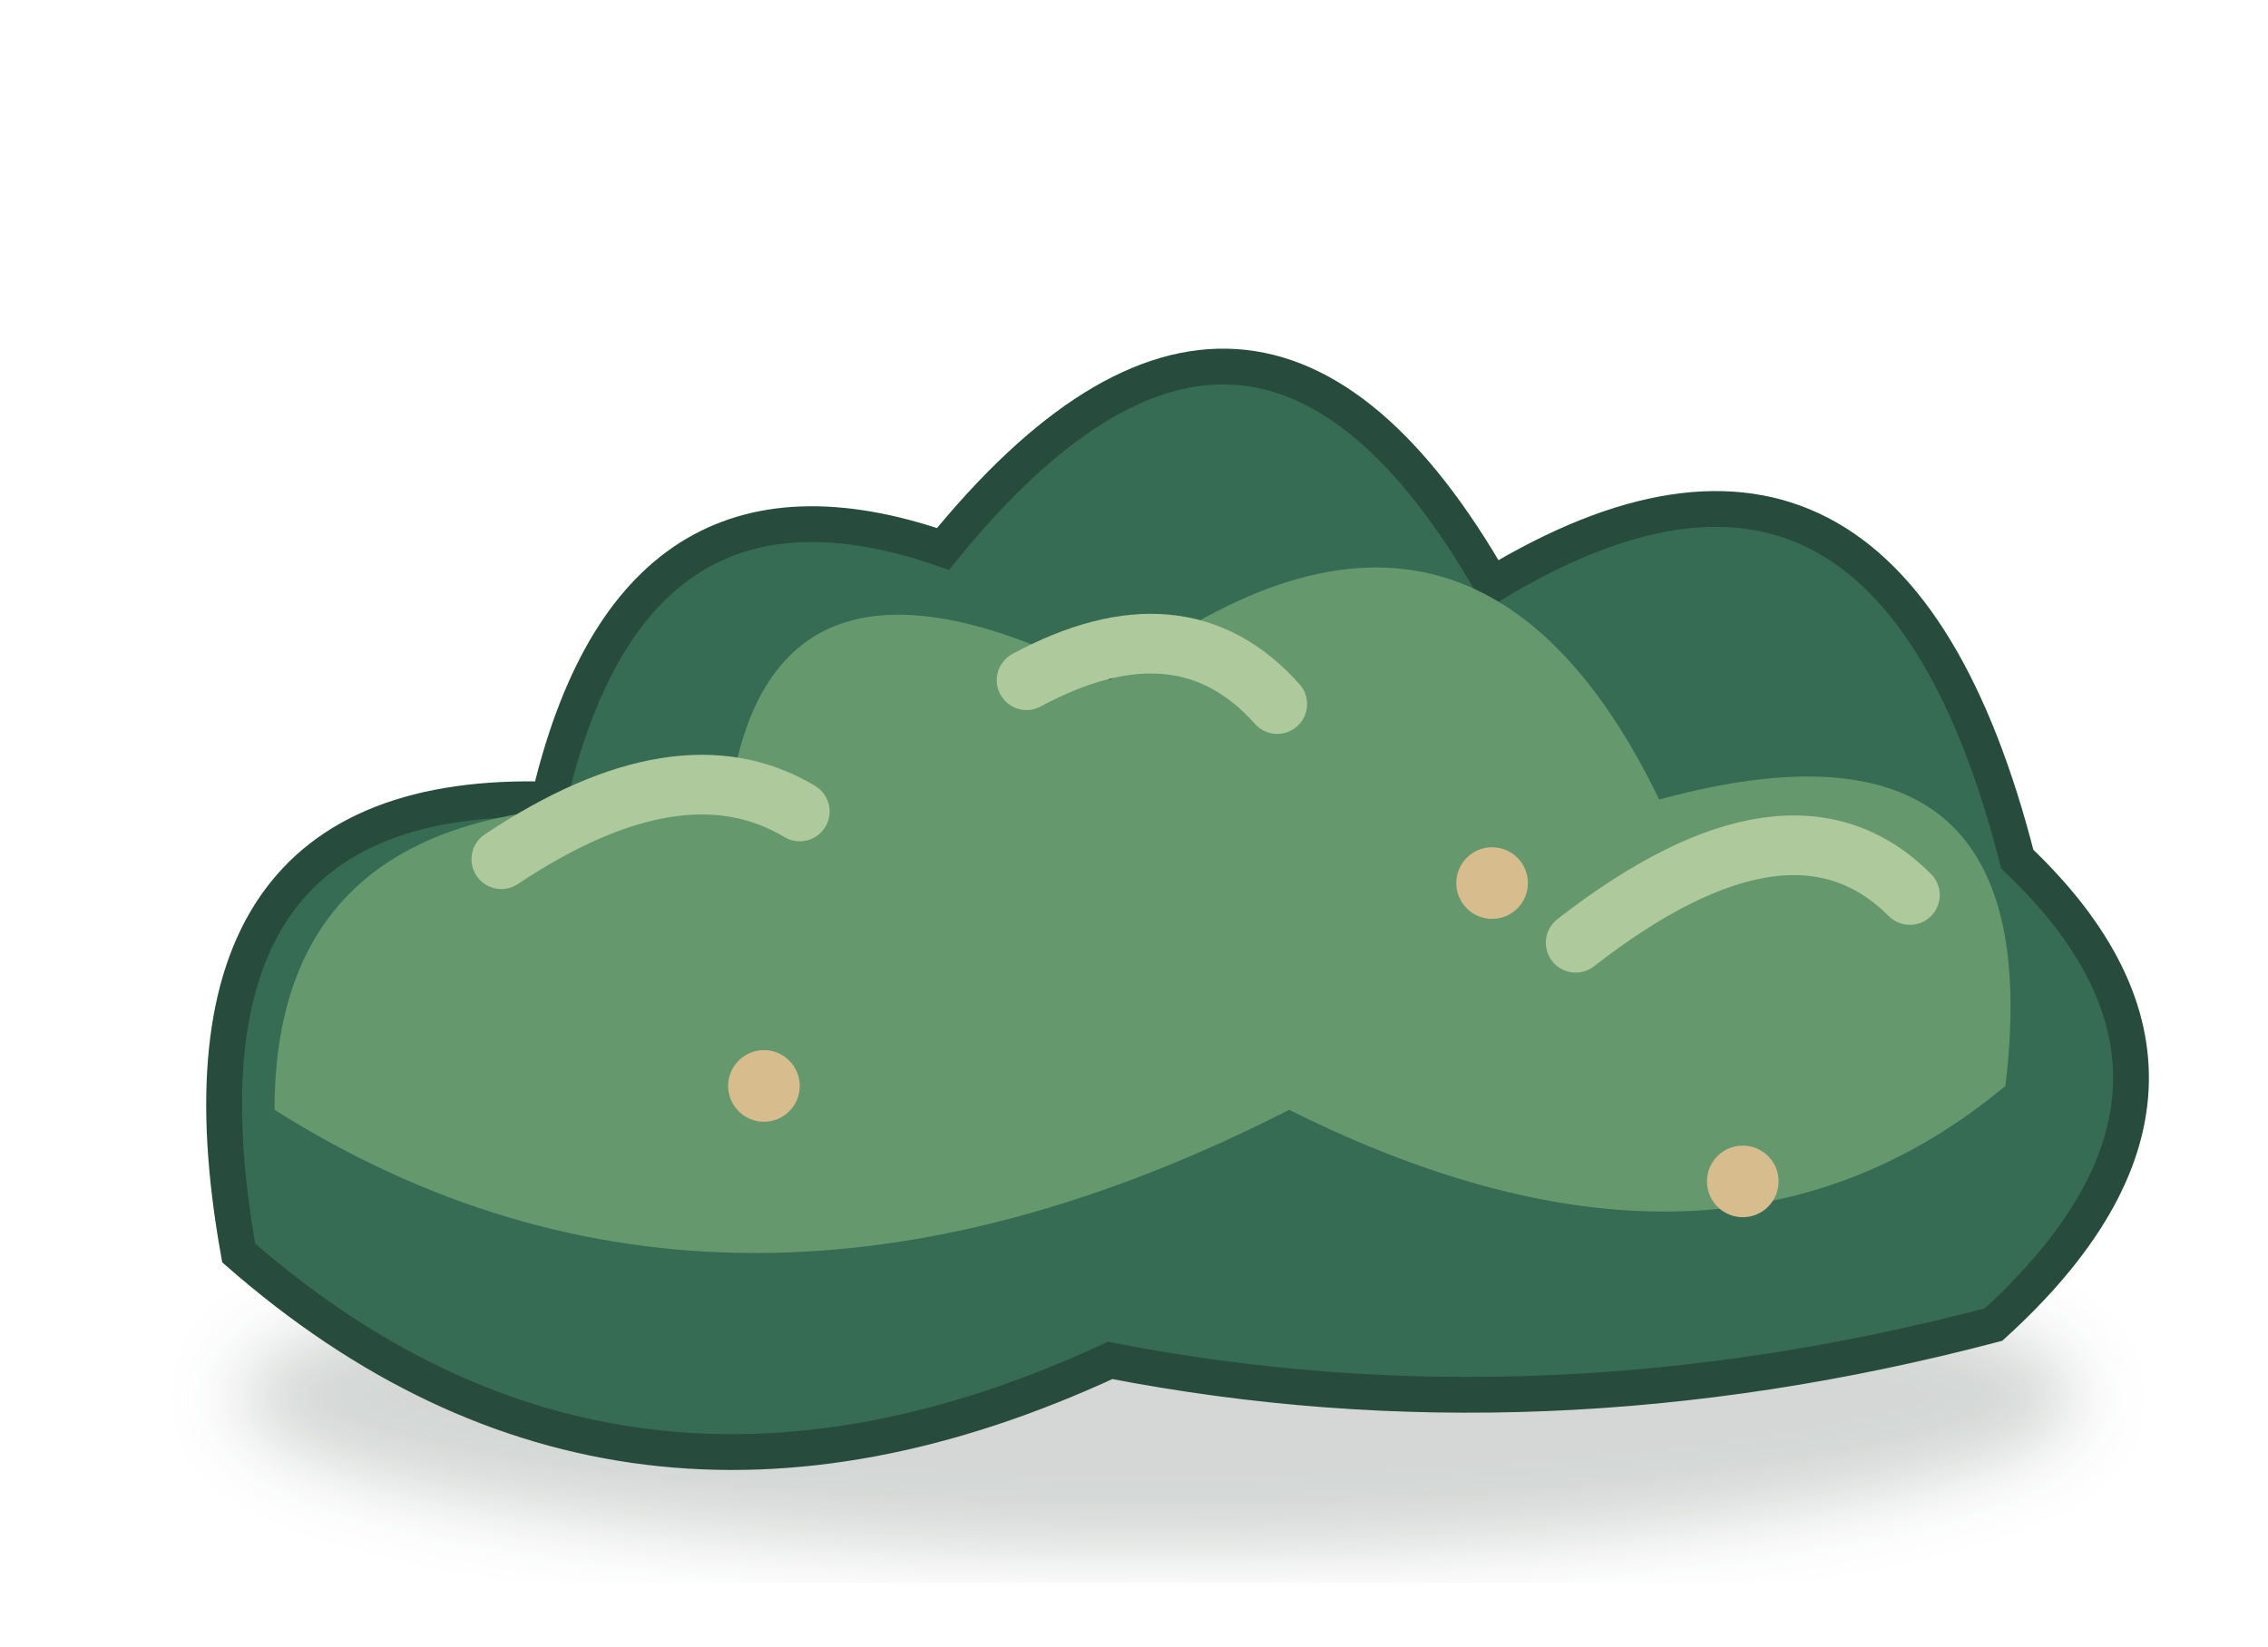
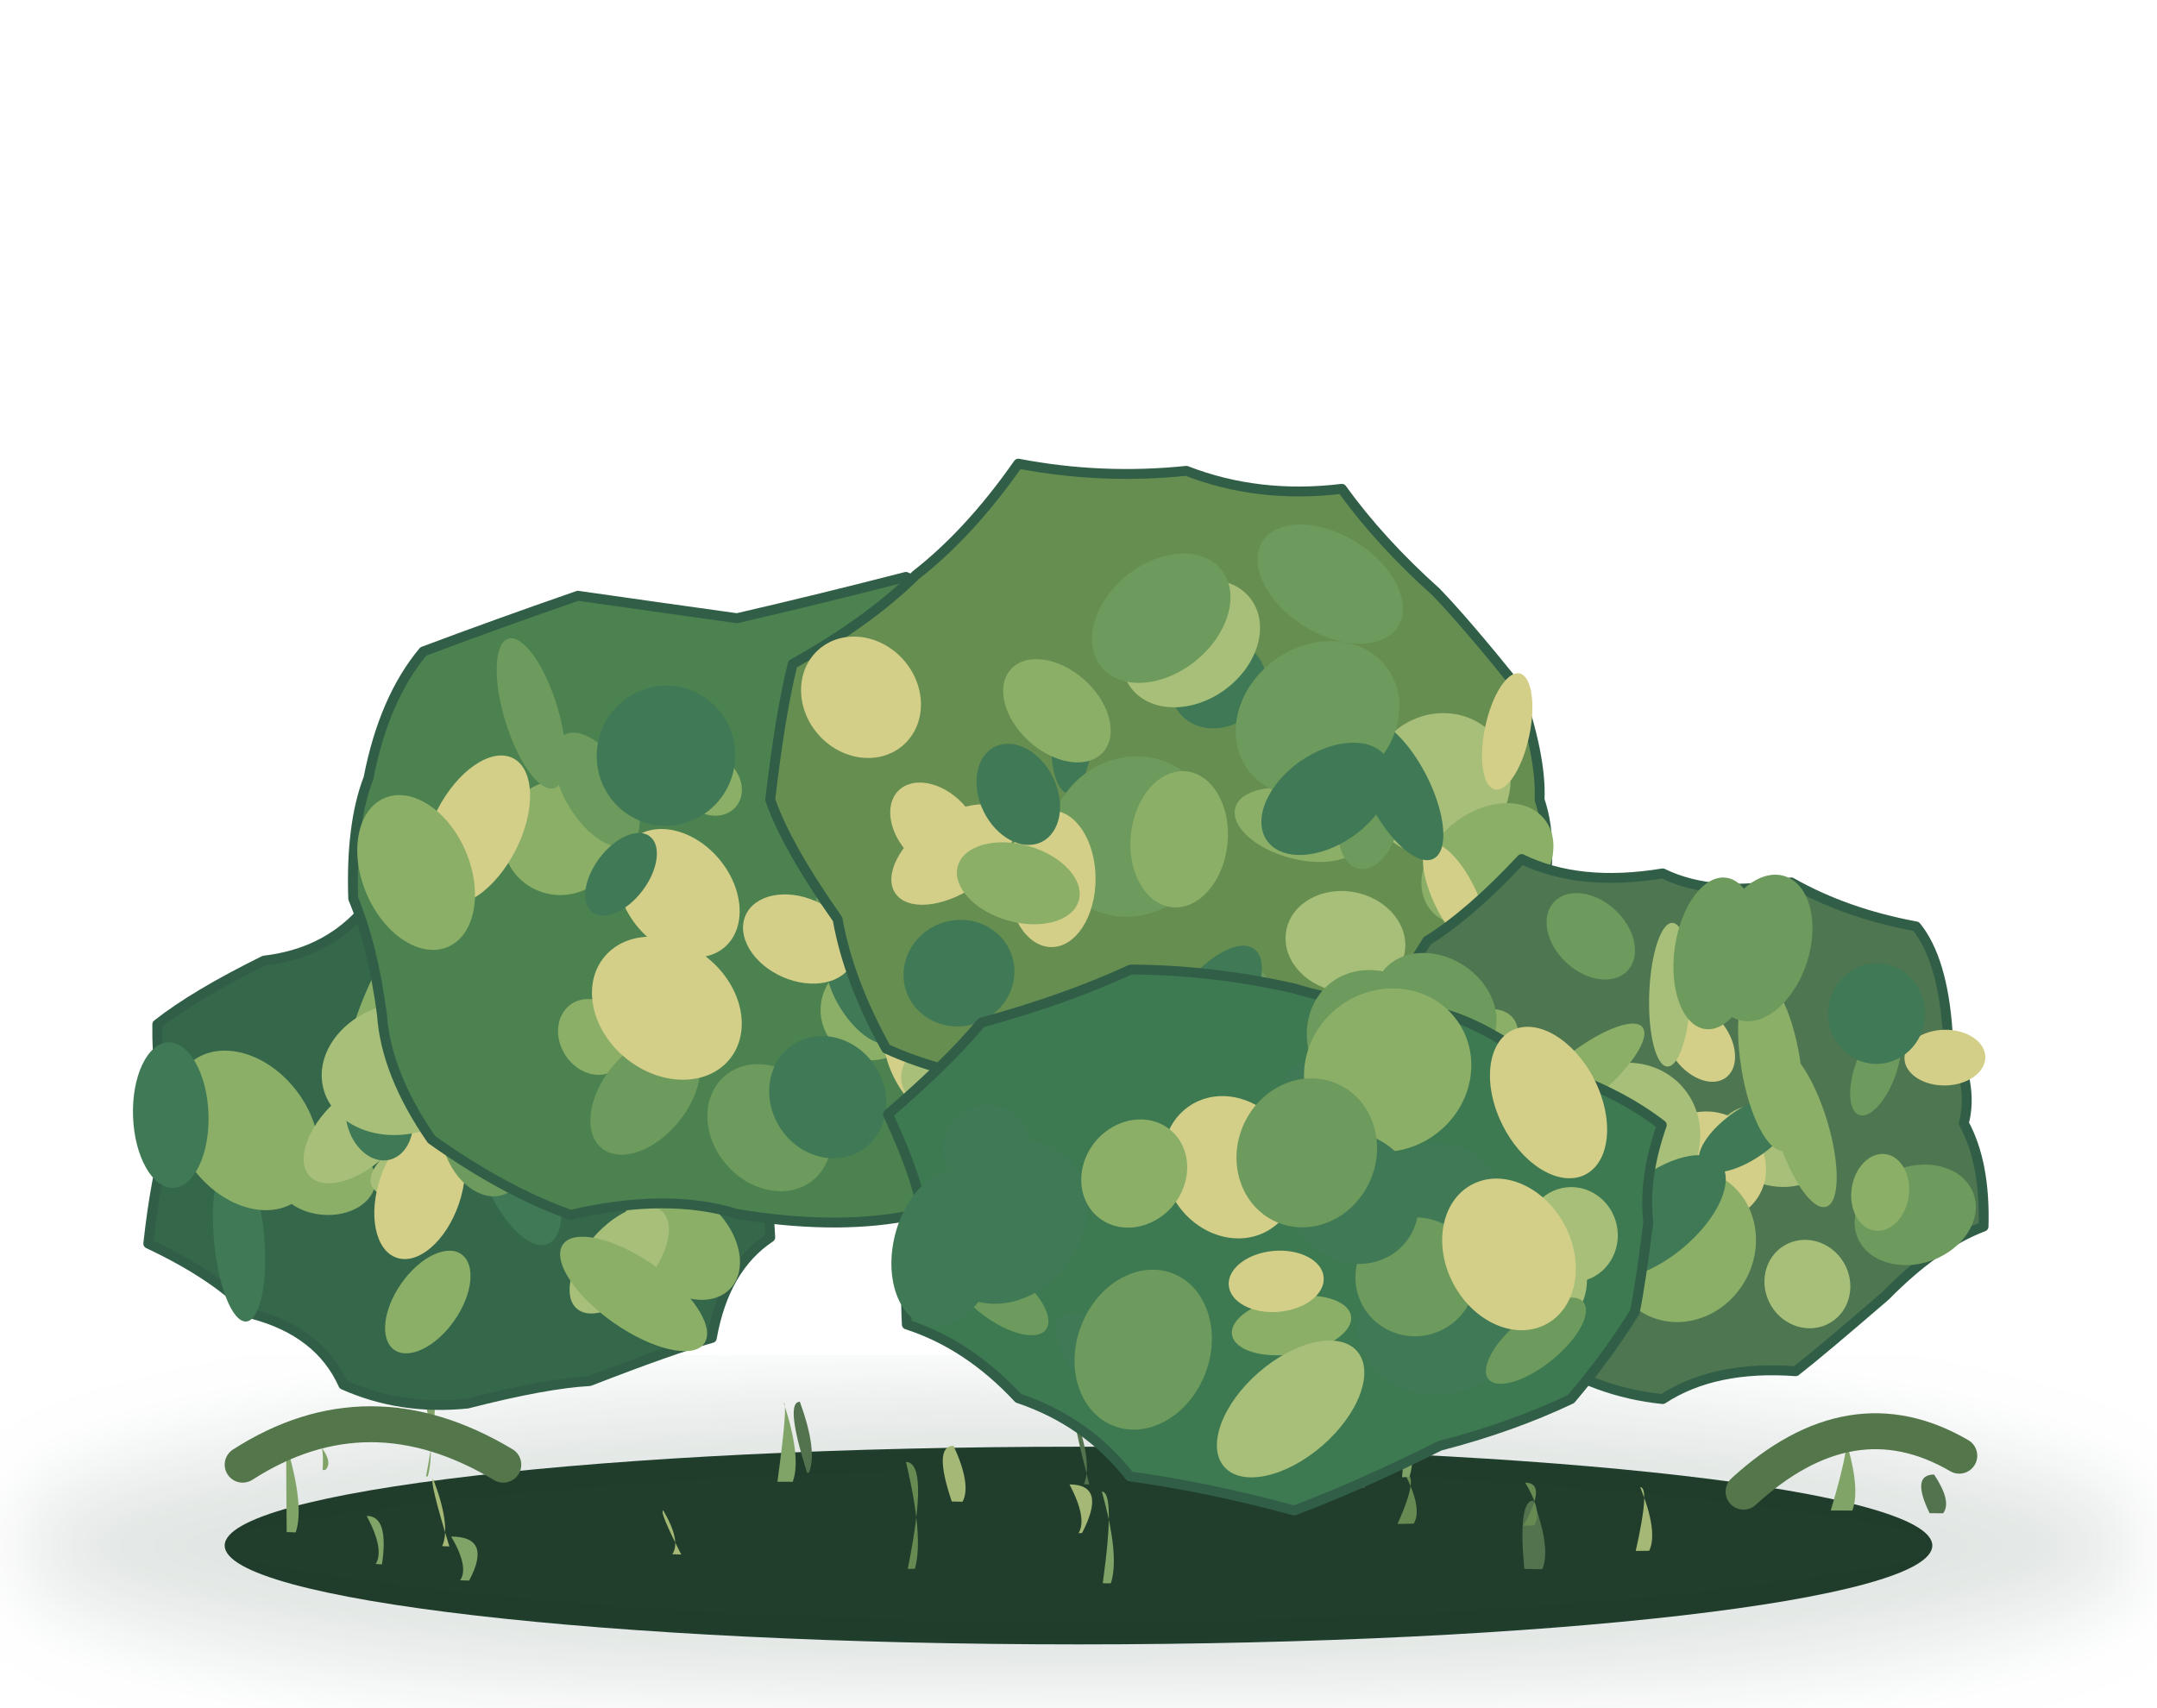
- <svg xmlns="http://www.w3.org/2000/svg" width="190" height="138" viewBox="0 0 190 138">
+ <svg xmlns="http://www.w3.org/2000/svg" width="240" height="190" viewBox="0 0 240 190">
  <defs>
-     <filter id="soft">
-       <feGaussianBlur stdDeviation="3" />
+     <linearGradient id="bark" x2=".9" y2="1">
+       <stop stop-color="#ab8d61" />
+       <stop offset=".52" stop-color="#775e42" />
+       <stop offset="1" stop-color="#4a4536" />
+     </linearGradient>
+     <linearGradient id="stone" x2=".8" y2="1">
+       <stop stop-color="#d1d1b8" />
+       <stop offset=".5" stop-color="#929a8d" />
+       <stop offset="1" stop-color="#5e7162" />
+     </linearGradient>
+     <linearGradient id="timber" x2=".55" y2="1">
+       <stop stop-color="#d3b783" />
+       <stop offset=".5" stop-color="#a77e51" />
+       <stop offset="1" stop-color="#745940" />
+     </linearGradient>
+     <linearGradient id="canopy" x2=".2" y2="1">
+       <stop stop-color="#89b66e" />
+       <stop offset=".5" stop-color="#4c8258" />
+       <stop offset="1" stop-color="#255c4a" />
+     </linearGradient>
+     <linearGradient id="deep" x2=".35" y2="1">
+       <stop stop-color="#66915a" />
+       <stop offset=".5" stop-color="#386c50" />
+       <stop offset="1" stop-color="#235244" />
+     </linearGradient>
+     <radialGradient id="glow">
+       <stop stop-color="#f3e5b1" stop-opacity=".55" />
+       <stop offset="1" stop-color="#f3e5b1" stop-opacity="0" />
+     </radialGradient>
+     <filter id="blur">
+       <feGaussianBlur stdDeviation="5" />
    </filter>
-     <linearGradient id="pine" x2=".8" y2="1">
-       <stop stop-color="#86aa74" />
-       <stop offset=".36" stop-color="#477c65" />
-       <stop offset="1" stop-color="#264d42" />
-     </linearGradient>
-     <linearGradient id="leaf" x2=".7" y2="1">
-       <stop stop-color="#add18a" />
-       <stop offset=".48" stop-color="#5d9a72" />
-       <stop offset="1" stop-color="#346754" />
-     </linearGradient>
-     <linearGradient id="stone" x2=".9" y2="1">
-       <stop stop-color="#c8c4a8" />
-       <stop offset=".55" stop-color="#9b9d8c" />
-       <stop offset="1" stop-color="#646f69" />
-     </linearGradient>
-     <linearGradient id="wood" x2=".7" y2="1">
-       <stop stop-color="#9d7958" />
-       <stop offset="1" stop-color="#574535" />
-     </linearGradient>
  </defs>
-   <ellipse cx="97" cy="117" rx="77" ry="13" fill="#26382e" opacity=".2" filter="url(#soft)" />
-   <path d="M20 105 Q13 66 46 67 Q53 37 79 46 Q105 14 125 49 Q158 29 169 72 Q189 91 167 111 Q129 121 93 114 Q52 133 20 105Z" fill="#376c54" stroke="#274c3d" stroke-width="3" />
-   <path d="M23 93 Q23 64 61 68 Q64 42 93 57 Q123 34 139 67 Q172 58 168 91 Q144 111 108 93 Q61 117 23 93Z" fill="#6a9c70" opacity=".92" />
-   <path d="M42 72q15-10 25-4 M86 57q13-7 21 2 M132 79q18-14 28-4" stroke="#aec99b" stroke-width="5" fill="none" stroke-linecap="round" />
-   <g fill="#d7bd8e">
-     <circle cx="64" cy="91" r="3" />
-     <circle cx="125" cy="74" r="3" />
-     <circle cx="146" cy="99" r="3" />
-   </g>
+   <ellipse cx="120" cy="172" rx="95" ry="11" fill="#213e2c" />
+   <ellipse cx="120" cy="172" rx="118.75" ry="17.6" fill="#173b27" opacity=".13" filter="url(#blur)" />
+   <path d="M31.9 170.5q-0.1 -9.6 0.0 -9.6q2 6.747 1 9.638" fill="#80a368" />
+   <path d="M75.8 173.0q-2.5 -4.9 -2.0 -4.9q2 3.407 1 4.868" fill="#a6b875" />
+   <path d="M42.5 174.1q0.8 -5.4 -1.7 -5.4q2 3.748 1 5.354" fill="#80a368" />
+   <path d="M47.4 164.3q2.3 -11.8 -0.8 -11.8q2 8.269 1 11.813" fill="#80a368" />
+   <path d="M101.0 174.6q2.4 -11.9 -0.2 -11.9q2 8.321 1 11.887" fill="#668a52" />
+   <path d="M105.9 167.1q-2.1 -6.2 0.2 -6.2q2 4.358 1 6.226" fill="#a6b875" />
+   <path d="M169.6 174.6q-0.7 -7.6 1.0 -7.6q2 5.343 1 7.633" fill="#53734e" />
+   <path d="M148.9 165.6q-1.0 -4.0 1.9 -4.0q2 2.766 1 3.951" fill="#668a52" />
+   <path d="M120.4 170.6q2.8 -5.4 -1.4 -5.4q2 3.801 1 5.431" fill="#a6b875" />
+   <path d="M145.1 164.2q-2.9 -8.5 -1.5 -8.5q2 5.95 1 8.5" fill="#53734e" />
+   <path d="M50.0 172.1q-2.3 -7.5 -1.8 -7.5q2 5.228 1 7.469" fill="#a6b875" />
+   <path d="M155.5 169.6q2.5 -5.6 0.8 -5.6q2 3.894 1 5.563" fill="#668a52" />
+   <path d="M89.8 163.9q-2.5 -7.9 -0.8 -7.9q2 5.526 1 7.894" fill="#53734e" />
+   <path d="M86.5 164.9q1.2 -8.8 0.7 -8.8q2 6.165 1 8.807" fill="#80a368" />
+   <path d="M122.7 176.2q1.4 -10.2 -0.1 -10.2q2 7.143 1 10.205" fill="#80a368" />
+   <path d="M214.7 168.4q-2.1 -4.3 0.5 -4.3q2 3.018 1 4.312" fill="#53734e" />
+   <path d="M121.2 165.2q-2.0 -7.8 -1.6 -7.8q2 5.446 1 7.779" fill="#53734e" />
+   <path d="M128.2 164.7q-1.3 -11.2 -0.5 -11.2q2 7.864 1 11.234" fill="#668a52" />
+   <path d="M52.2 175.9q2.6 -4.9 -2.0 -4.9q2 3.407 1 4.867" fill="#80a368" />
+   <path d="M156.0 164.4q0.8 -8.6 -0.2 -8.6q2 5.999 1 8.57" fill="#80a368" />
+   <path d="M203.7 168.1q2.6 -8.7 1.4 -8.7q2 6.095 1 8.707" fill="#80a368" />
+   <path d="M169.5 169.8q2.7 -4.8 0.2 -4.8q2 3.327 1 4.753" fill="#668a52" />
+   <path d="M35.9 163.6q0.2 -3.2 -0.7 -3.2q2 2.229 1 3.184" fill="#80a368" />
+   <path d="M182.0 172.6q1.6 -7.1 0.5 -7.1q2 4.958 1 7.084" fill="#a6b875" />
+   <path d="M83.7 126.0Q85.336 129.783 85.7 137.7Q80.577 141.108 79.2 148.9Q74.805 150.119 65.6 153.7Q60.748 153.958 52.0 156.2Q44.594 156.958 38.2 154.1Q35.539 148.173 28.0 146.2Q24.276 142.063 16.5 138.4Q17.299 131.057 18.8 126.0Q17.427 119.98 17.5 114.0Q21.688 110.698 29.4 106.9Q35.989 106.132 40.1 101.7Q46.108 102.008 52.0 98.9Q58.899 98.467 67.0 95.5Q72.168 98.998 75.9 105.9Q78.378 108.138 84.8 114.5Q83.383 122.707 83.7 126.0Z" fill="#35684b" stroke="#315e47" stroke-width="1.1" stroke-linecap="round" stroke-linejoin="round" />
+   <ellipse cx="75.2" cy="131.1" rx="5.3" ry="6.4" fill="#d3cf89" transform="rotate(1 75.2 131.1)" />
+   <ellipse cx="47.6" cy="144.9" rx="6.5" ry="3.6" fill="#8caf68" transform="rotate(-55 47.6 144.9)" />
+   <ellipse cx="75.9" cy="138.3" rx="5.2" ry="7.4" fill="#8caf68" transform="rotate(-46 75.9 138.3)" />
+   <ellipse cx="57.5" cy="129.9" rx="3.9" ry="9.2" fill="#407955" transform="rotate(-22 57.5 129.9)" />
+   <ellipse cx="26.6" cy="137.8" rx="2.8" ry="9.3" fill="#407955" transform="rotate(-5 26.6 137.8)" />
+   <ellipse cx="36.2" cy="131.1" rx="5.6" ry="4.1" fill="#8caf68" transform="rotate(5 36.2 131.1)" />
+   <ellipse cx="52.6" cy="105.3" rx="8.0" ry="5.7" fill="#a7bf78" transform="rotate(28 52.6 105.3)" />
+   <ellipse cx="44.0" cy="118.9" rx="2.7" ry="5.3" fill="#6d9a5d" transform="rotate(54 44.0 118.9)" />
+   <ellipse cx="27.3" cy="125.8" rx="7.2" ry="9.7" fill="#8caf68" transform="rotate(-37 27.3 125.8)" />
+   <ellipse cx="46.6" cy="122.2" rx="8.2" ry="3.1" fill="#d3cf89" transform="rotate(-42 46.6 122.2)" />
+   <ellipse cx="68.9" cy="140.2" rx="7.2" ry="3.8" fill="#a7bf78" transform="rotate(-49 68.9 140.2)" />
+   <ellipse cx="42.4" cy="112.1" rx="2.2" ry="9.4" fill="#8caf68" transform="rotate(22 42.4 112.1)" />
+   <ellipse cx="48.9" cy="129.0" rx="8.1" ry="3.5" fill="#a7bf78" transform="rotate(-21 48.9 129.0)" />
+   <ellipse cx="46.7" cy="132.5" rx="4.6" ry="7.9" fill="#d3cf89" transform="rotate(19 46.7 132.5)" />
+   <ellipse cx="19.0" cy="124.1" rx="4.2" ry="8.1" fill="#407955" transform="rotate(-2 19.0 124.1)" />
+   <ellipse cx="72.4" cy="124.6" rx="8.9" ry="4.0" fill="#6d9a5d" transform="rotate(12 72.4 124.6)" />
+   <ellipse cx="40.0" cy="125.7" rx="7.6" ry="4.1" fill="#a7bf78" transform="rotate(-43 40.0 125.7)" />
+   <ellipse cx="42.2" cy="124.2" rx="3.7" ry="5.0" fill="#407955" transform="rotate(-13 42.2 124.2)" />
+   <ellipse cx="70.5" cy="144.0" rx="3.9" ry="9.6" fill="#8caf68" transform="rotate(-55 70.5 144.0)" />
+   <ellipse cx="48.4" cy="120.6" rx="4.4" ry="7.4" fill="#d3cf89" transform="rotate(-6 48.4 120.6)" />
+   <ellipse cx="69.9" cy="120.1" rx="4.0" ry="9.5" fill="#d3cf89" transform="rotate(38 69.9 120.1)" />
+   <ellipse cx="52.4" cy="110.3" rx="2.7" ry="9.7" fill="#6d9a5d" transform="rotate(7 52.4 110.3)" />
+   <ellipse cx="53.9" cy="126.6" rx="4.7" ry="6.7" fill="#6d9a5d" transform="rotate(-18 53.9 126.6)" />
+   <ellipse cx="63.3" cy="108.8" rx="5.7" ry="8.3" fill="#a7bf78" transform="rotate(15 63.3 108.8)" />
+   <ellipse cx="61.3" cy="105.2" rx="5.8" ry="3.7" fill="#407955" transform="rotate(-43 61.3 105.2)" />
+   <ellipse cx="52.3" cy="112.7" rx="4.4" ry="9.2" fill="#d3cf89" transform="rotate(13 52.3 112.7)" />
+   <ellipse cx="44.8" cy="118.9" rx="9.1" ry="7.3" fill="#a7bf78" transform="rotate(-14 44.8 118.9)" />
+   <path d="M121.2 100.0Q123.914 109.348 128.0 115.0Q120.362 119.781 117.0 127.6Q108.09 132.268 100.6 135.4Q92.532 136.843 82.0 135.1Q74.278 132.693 63.5 135.2Q56.111 132.579 48.0 126.8Q42.931 119.444 42.5 112.9Q41.46 105.163 39.3 100.0Q39.02 91.721 41.0 86.6Q42.717 77.748 47.1 72.5Q54.775 69.611 64.3 66.3Q71.808 67.378 82.0 68.8Q91.401 66.628 100.8 64.2Q107.345 67.412 115.7 73.5Q117.206 79.23 120.8 87.3Q119.035 96.06 121.2 100.0Z" fill="#4c8250" stroke="#315e47" stroke-width="1.1" stroke-linecap="round" stroke-linejoin="round" />
+   <ellipse cx="117.6" cy="107.2" rx="7.5" ry="9.8" fill="#6d9a5d" transform="rotate(25 117.6 107.2)" />
+   <ellipse cx="62.4" cy="93.2" rx="6.5" ry="6.4" fill="#8caf68" transform="rotate(-18 62.4 93.2)" />
+   <ellipse cx="96.9" cy="112.4" rx="5.6" ry="5.6" fill="#8caf68" transform="rotate(-27 96.9 112.4)" />
+   <ellipse cx="85.6" cy="125.5" rx="6.3" ry="7.6" fill="#6d9a5d" transform="rotate(-41 85.6 125.5)" />
+   <ellipse cx="104.9" cy="116.9" rx="6.2" ry="8.7" fill="#d3cf89" transform="rotate(-24 104.9 116.9)" />
+   <ellipse cx="66.4" cy="87.9" rx="3.6" ry="7.1" fill="#6d9a5d" transform="rotate(-31 66.4 87.9)" />
+   <ellipse cx="53.0" cy="92.4" rx="4.9" ry="9.0" fill="#d3cf89" transform="rotate(27 53.0 92.4)" />
+   <ellipse cx="79.0" cy="87.3" rx="3.2" ry="3.8" fill="#8caf68" transform="rotate(-48 79.0 87.3)" />
+   <ellipse cx="103.5" cy="119.6" rx="3.4" ry="3.1" fill="#a7bf78" transform="rotate(-49 103.5 119.6)" />
+   <ellipse cx="59.1" cy="79.4" rx="3.0" ry="8.7" fill="#6d9a5d" transform="rotate(-17 59.1 79.4)" />
+   <ellipse cx="75.5" cy="99.4" rx="5.9" ry="7.9" fill="#d3cf89" transform="rotate(-40 75.5 99.4)" />
+   <ellipse cx="95.1" cy="96.1" rx="2.3" ry="8.0" fill="#6d9a5d" transform="rotate(31 95.1 96.1)" />
+   <ellipse cx="66.0" cy="115.4" rx="3.7" ry="4.4" fill="#8caf68" transform="rotate(-32 66.0 115.4)" />
+   <ellipse cx="46.3" cy="97.1" rx="6.0" ry="9.0" fill="#8caf68" transform="rotate(-23 46.3 97.1)" />
+   <ellipse cx="69.1" cy="97.3" rx="5.3" ry="3.0" fill="#407955" transform="rotate(-53 69.1 97.3)" />
+   <ellipse cx="94.3" cy="83.3" rx="7.9" ry="8.7" fill="#a7bf78" transform="rotate(11 94.3 83.3)" />
+   <ellipse cx="71.8" cy="121.8" rx="7.7" ry="4.8" fill="#6d9a5d" transform="rotate(-51 71.8 121.8)" />
+   <ellipse cx="112.2" cy="94.8" rx="3.3" ry="9.9" fill="#407955" transform="rotate(19 112.2 94.8)" />
+   <ellipse cx="74.1" cy="84.1" rx="7.7" ry="7.8" fill="#407955" transform="rotate(12 74.1 84.1)" />
+   <ellipse cx="92.1" cy="122.1" rx="6.3" ry="7.0" fill="#407955" transform="rotate(-33 92.1 122.1)" />
+   <ellipse cx="99.1" cy="83.9" rx="6.4" ry="8.1" fill="#407955" transform="rotate(31 99.1 83.9)" />
+   <ellipse cx="104.9" cy="81.1" rx="7.4" ry="6.0" fill="#d3cf89" transform="rotate(47 104.9 81.1)" />
+   <ellipse cx="74.2" cy="112.2" rx="9.0" ry="7.2" fill="#d3cf89" transform="rotate(39 74.2 112.2)" />
+   <ellipse cx="96.0" cy="110.7" rx="2.9" ry="6.2" fill="#407955" transform="rotate(-32 96.0 110.7)" />
+   <ellipse cx="102.1" cy="95.9" rx="9.0" ry="5.2" fill="#d3cf89" transform="rotate(-39 102.1 95.9)" />
+   <ellipse cx="88.9" cy="104.5" rx="6.5" ry="4.6" fill="#d3cf89" transform="rotate(24 88.9 104.5)" />
+   <ellipse cx="105.4" cy="106.3" rx="6.9" ry="9.6" fill="#6d9a5d" transform="rotate(25 105.4 106.3)" />
+   <path d="M171.3 89.0Q173.145 94.441 171.1 102.4Q166.011 109.253 165.5 116.8Q158.587 119.896 147.1 119.3Q141.821 120.812 132.0 122.8Q125.268 122.059 116.0 121.1Q105.25 119.774 98.6 116.7Q94.378 109.046 93.2 102.3Q87.517 94.228 85.7 89.0Q86.819 79.372 88.2 73.9Q96.736 69.106 101.9 64.0Q107.922 59.308 113.3 51.6Q122.558 53.374 132.0 52.4Q140.041 55.52 149.3 54.4Q153.56 60.309 159.8 65.9Q162.956 69.161 168.8 76.4Q171.522 84.215 171.3 89.0Z" fill="#678e51" stroke="#315e47" stroke-width="1.1" stroke-linecap="round" stroke-linejoin="round" />
+   <ellipse cx="144.5" cy="91.8" rx="7.3" ry="3.8" fill="#8caf68" transform="rotate(15 144.5 91.8)" />
+   <ellipse cx="135.6" cy="76.2" rx="5.4" ry="4.7" fill="#407955" transform="rotate(-28 135.6 76.2)" />
+   <ellipse cx="119.3" cy="81.8" rx="2.3" ry="6.5" fill="#407955" transform="rotate(4 119.3 81.8)" />
+   <ellipse cx="132.5" cy="71.6" rx="8.3" ry="6.4" fill="#a7bf78" transform="rotate(-36 132.5 71.6)" />
+   <ellipse cx="160.1" cy="87.3" rx="8.2" ry="7.7" fill="#a7bf78" transform="rotate(-43 160.1 87.3)" />
+   <ellipse cx="106.0" cy="95.1" rx="7.7" ry="4.3" fill="#d3cf89" transform="rotate(-34 106.0 95.1)" />
+   <ellipse cx="95.8" cy="77.6" rx="6.3" ry="7.1" fill="#d3cf89" transform="rotate(-42 95.8 77.6)" />
+   <ellipse cx="137.0" cy="111.5" rx="4.8" ry="4.8" fill="#6d9a5d" transform="rotate(51 137.0 111.5)" />
+   <ellipse cx="134.3" cy="112.8" rx="8.9" ry="3.9" fill="#407955" transform="rotate(-54 134.3 112.8)" />
+   <ellipse cx="106.7" cy="108.3" rx="6.2" ry="5.9" fill="#407955" transform="rotate(-19 106.7 108.3)" />
+   <ellipse cx="148.0" cy="65.0" rx="8.9" ry="5.5" fill="#6d9a5d" transform="rotate(32 148.0 65.0)" />
+   <ellipse cx="117.6" cy="79.1" rx="4.6" ry="6.9" fill="#8caf68" transform="rotate(-48 117.6 79.1)" />
+   <ellipse cx="152.3" cy="91.4" rx="3.3" ry="5.4" fill="#6d9a5d" transform="rotate(12 152.3 91.4)" />
+   <ellipse cx="165.5" cy="96.2" rx="8.1" ry="5.9" fill="#8caf68" transform="rotate(-38 165.5 96.2)" />
+   <ellipse cx="129.2" cy="68.8" rx="8.6" ry="6.1" fill="#6d9a5d" transform="rotate(-39 129.2 68.8)" />
+   <ellipse cx="161.9" cy="99.8" rx="2.4" ry="6.5" fill="#d3cf89" transform="rotate(-26 161.9 99.8)" />
+   <ellipse cx="155.6" cy="87.9" rx="3.5" ry="8.6" fill="#407955" transform="rotate(-27 155.6 87.9)" />
+   <ellipse cx="125.9" cy="93.1" rx="8.7" ry="9.3" fill="#6d9a5d" transform="rotate(53 125.9 93.1)" />
+   <ellipse cx="117.0" cy="97.8" rx="4.9" ry="7.6" fill="#d3cf89" />
+   <ellipse cx="167.7" cy="81.4" rx="2.5" ry="6.6" fill="#d3cf89" transform="rotate(12 167.7 81.4)" />
+   <ellipse cx="131.2" cy="93.4" rx="5.4" ry="7.6" fill="#8caf68" transform="rotate(6 131.2 93.4)" />
+   <ellipse cx="104.1" cy="92.2" rx="4.1" ry="5.9" fill="#d3cf89" transform="rotate(-44 104.1 92.2)" />
+   <ellipse cx="113.3" cy="98.3" rx="7.0" ry="4.3" fill="#8caf68" transform="rotate(16 113.3 98.3)" />
+   <ellipse cx="113.3" cy="88.4" rx="4.3" ry="5.9" fill="#407955" transform="rotate(-26 113.3 88.4)" />
+   <ellipse cx="149.7" cy="104.8" rx="6.7" ry="5.6" fill="#a7bf78" transform="rotate(11 149.7 104.8)" />
+   <ellipse cx="146.6" cy="80.0" rx="8.1" ry="9.6" fill="#6d9a5d" transform="rotate(54 146.6 80.0)" />
+   <ellipse cx="147.6" cy="88.9" rx="8.1" ry="5.1" fill="#407955" transform="rotate(-35 147.6 88.9)" />
+   <path d="M218.5 125.0Q220.907 129.385 220.7 136.5Q215.404 138.506 209.8 144.2Q202.525 150.483 199.8 152.6Q190.757 151.937 185.0 155.7Q177.577 154.941 171.3 150.7Q165.186 146.357 161.0 143.6Q154.88 138.194 147.7 137.0Q146.929 128.796 143.9 125.0Q150.694 121.439 153.7 115.0Q154.667 111.145 158.8 104.7Q163.583 101.735 169.3 95.6Q175.722 98.729 185.0 97.2Q190.789 100.005 199.3 98.2Q205.356 101.646 213.2 103.1Q216.148 106.736 216.7 114.8Q219.673 120.774 218.5 125.0Z" fill="#4e7650" stroke="#315e47" stroke-width="1.1" stroke-linecap="round" stroke-linejoin="round" />
+   <ellipse cx="197.2" cy="127.5" rx="6.3" ry="4.4" fill="#a7bf78" transform="rotate(17 197.2 127.5)" />
+   <ellipse cx="213.1" cy="135.2" rx="6.9" ry="5.4" fill="#6d9a5d" transform="rotate(-20 213.1 135.2)" />
+   <ellipse cx="163.8" cy="116.9" rx="5.8" ry="3.7" fill="#8caf68" transform="rotate(-38 163.8 116.9)" />
+   <ellipse cx="190.2" cy="129.8" rx="6.4" ry="6.0" fill="#d3cf89" transform="rotate(31 190.2 129.8)" />
+   <ellipse cx="180.4" cy="127.0" rx="8.4" ry="9.1" fill="#a7bf78" transform="rotate(47 180.4 127.0)" />
+   <ellipse cx="183.8" cy="129.6" rx="4.9" ry="5.0" fill="#a7bf78" transform="rotate(-4 183.8 129.6)" />
+   <ellipse cx="159.8" cy="126.6" rx="4.4" ry="5.6" fill="#8caf68" transform="rotate(-10 159.8 126.6)" />
+   <ellipse cx="160.0" cy="117.0" rx="2.6" ry="4.3" fill="#6d9a5d" transform="rotate(3 160.0 117.0)" />
+   <ellipse cx="175.6" cy="120.1" rx="2.8" ry="9.2" fill="#8caf68" transform="rotate(51 175.6 120.1)" />
+   <ellipse cx="201.1" cy="142.9" rx="4.7" ry="5.0" fill="#a7bf78" transform="rotate(-31 201.1 142.9)" />
+   <ellipse cx="187.2" cy="138.6" rx="8.0" ry="8.7" fill="#8caf68" transform="rotate(30 187.2 138.6)" />
+   <ellipse cx="216.4" cy="117.7" rx="4.5" ry="3.1" fill="#d3cf89" transform="rotate(-1 216.4 117.7)" />
+   <ellipse cx="189.1" cy="116.0" rx="3.3" ry="4.9" fill="#d3cf89" transform="rotate(-37 189.1 116.0)" />
+   <ellipse cx="177.0" cy="104.2" rx="4.0" ry="5.6" fill="#6d9a5d" transform="rotate(-47 177.0 104.2)" />
+   <ellipse cx="209.2" cy="132.7" rx="3.2" ry="4.3" fill="#8caf68" transform="rotate(8 209.2 132.7)" />
+   <ellipse cx="159.7" cy="112.3" rx="7.2" ry="5.8" fill="#6d9a5d" transform="rotate(33 159.7 112.3)" />
+   <ellipse cx="194.4" cy="126.2" rx="2.8" ry="6.3" fill="#407955" transform="rotate(55 194.4 126.2)" />
+   <ellipse cx="197.0" cy="118.3" rx="3.3" ry="9.9" fill="#8caf68" transform="rotate(-9 197.0 118.3)" />
+   <ellipse cx="208.7" cy="119.0" rx="2.3" ry="5.4" fill="#6d9a5d" transform="rotate(20 208.7 119.0)" />
+   <ellipse cx="185.8" cy="110.7" rx="2.3" ry="8.0" fill="#a7bf78" transform="rotate(2 185.8 110.7)" />
+   <ellipse cx="184.4" cy="135.4" rx="4.5" ry="9.2" fill="#407955" transform="rotate(50 184.4 135.4)" />
+   <ellipse cx="200.5" cy="125.5" rx="2.9" ry="9.2" fill="#8caf68" transform="rotate(-17 200.5 125.5)" />
+   <ellipse cx="208.8" cy="112.8" rx="5.4" ry="5.6" fill="#407955" transform="rotate(2 208.8 112.8)" />
+   <ellipse cx="196.0" cy="105.5" rx="5.3" ry="8.4" fill="#6d9a5d" transform="rotate(18 196.0 105.5)" />
+   <ellipse cx="159.2" cy="137.7" rx="6.1" ry="7.1" fill="#8caf68" transform="rotate(-19 159.2 137.7)" />
+   <ellipse cx="190.9" cy="106.1" rx="4.6" ry="8.5" fill="#6d9a5d" transform="rotate(8 190.9 106.1)" />
+   <ellipse cx="168.7" cy="127.4" rx="8.0" ry="7.1" fill="#6d9a5d" transform="rotate(26 168.7 127.4)" />
+   <path d="M183.4 136.0Q182.56 142.785 181.9 146.0Q178.97 150.781 174.8 155.7Q168.174 158.844 160.2 160.9Q151.488 165.271 144.0 168.1Q134.452 165.504 125.7 164.3Q120.923 158.174 113.3 155.6Q107.72 149.602 100.9 147.4Q100.456 139.353 102.7 136.0Q102.6 132.223 98.8 124.0Q105.337 118.4 109.2 113.8Q118.526 111.261 125.8 107.9Q134.702 107.92 144.0 110.0Q149.858 111.832 159.2 112.5Q164.263 113.348 171.3 118.6Q179.556 121.075 184.9 125.2Q182.83 131.08 183.4 136.0Z" fill="#3d7951" stroke="#315e47" stroke-width="1.1" stroke-linecap="round" stroke-linejoin="round" />
+   <ellipse cx="169.3" cy="140.3" rx="8.4" ry="6.3" fill="#a7bf78" transform="rotate(49 169.3 140.3)" />
+   <ellipse cx="165.8" cy="137.5" rx="4.8" ry="3.1" fill="#a7bf78" transform="rotate(2 165.8 137.5)" />
+   <ellipse cx="111.1" cy="144.0" rx="2.9" ry="6.6" fill="#6d9a5d" transform="rotate(-53 111.1 144.0)" />
+   <ellipse cx="143.7" cy="147.5" rx="6.7" ry="3.2" fill="#8caf68" transform="rotate(-9 143.7 147.5)" />
+   <ellipse cx="143.6" cy="156.8" rx="5.4" ry="9.8" fill="#a7bf78" transform="rotate(49 143.6 156.8)" />
+   <ellipse cx="123.2" cy="152.0" rx="3.3" ry="7.6" fill="#407955" transform="rotate(-44 123.2 152.0)" />
+   <ellipse cx="153.4" cy="123.2" rx="2.9" ry="4.7" fill="#407955" transform="rotate(26 153.4 123.2)" />
+   <ellipse cx="112.3" cy="136.0" rx="8.0" ry="9.7" fill="#407955" transform="rotate(38 112.3 136.0)" />
+   <ellipse cx="146.8" cy="125.9" rx="5.8" ry="8.7" fill="#407955" transform="rotate(7 146.8 125.9)" />
+   <ellipse cx="174.9" cy="137.4" rx="5.1" ry="5.3" fill="#a7bf78" transform="rotate(-12 174.9 137.4)" />
+   <ellipse cx="159.8" cy="148.0" rx="8.8" ry="7.2" fill="#407955" transform="rotate(2 159.8 148.0)" />
+   <ellipse cx="138.6" cy="128.8" rx="6.3" ry="3.8" fill="#407955" transform="rotate(12 138.6 128.8)" />
+   <ellipse cx="105.3" cy="138.9" rx="5.9" ry="8.9" fill="#407955" transform="rotate(14 105.3 138.9)" />
+   <ellipse cx="109.8" cy="127.7" rx="4.9" ry="4.7" fill="#407955" transform="rotate(-14 109.8 127.7)" />
+   <ellipse cx="159.3" cy="133.9" rx="7.5" ry="6.5" fill="#407955" transform="rotate(-21 159.3 133.9)" />
+   <ellipse cx="153.5" cy="116.3" rx="7.6" ry="8.8" fill="#6d9a5d" transform="rotate(-39 153.5 116.3)" />
+   <ellipse cx="154.4" cy="119.1" rx="8.9" ry="9.5" fill="#8caf68" transform="rotate(55 154.4 119.1)" />
+   <ellipse cx="157.5" cy="142.1" rx="6.7" ry="6.6" fill="#6d9a5d" transform="rotate(-21 157.5 142.1)" />
+   <ellipse cx="136.9" cy="129.9" rx="7.2" ry="8.2" fill="#d3cf89" transform="rotate(-33 136.9 129.9)" />
+   <ellipse cx="170.9" cy="149.2" rx="2.8" ry="6.8" fill="#6d9a5d" transform="rotate(51 170.9 149.2)" />
+   <ellipse cx="172.3" cy="122.7" rx="5.7" ry="9.0" fill="#d3cf89" transform="rotate(-27 172.3 122.7)" />
+   <ellipse cx="142.0" cy="142.6" rx="5.3" ry="3.4" fill="#d3cf89" transform="rotate(-5 142.0 142.6)" />
+   <ellipse cx="150.5" cy="133.3" rx="7.7" ry="7.0" fill="#407955" transform="rotate(45 150.5 133.3)" />
+   <ellipse cx="126.2" cy="130.6" rx="6.3" ry="5.6" fill="#8caf68" transform="rotate(-50 126.2 130.6)" />
+   <ellipse cx="127.2" cy="150.2" rx="7.4" ry="9.1" fill="#6d9a5d" transform="rotate(21 127.2 150.2)" />
+   <ellipse cx="145.4" cy="128.3" rx="7.7" ry="8.4" fill="#6d9a5d" transform="rotate(24 145.4 128.3)" />
+   <ellipse cx="167.9" cy="139.6" rx="7.0" ry="8.8" fill="#d3cf89" transform="rotate(-28 167.9 139.6)" />
+   <path d="M27 163q14 -9 29 0M194 166q12 -11 24 -4" fill="none" stroke="#54764b" stroke-width="4" stroke-linecap="round" stroke-linejoin="round" />
</svg>
